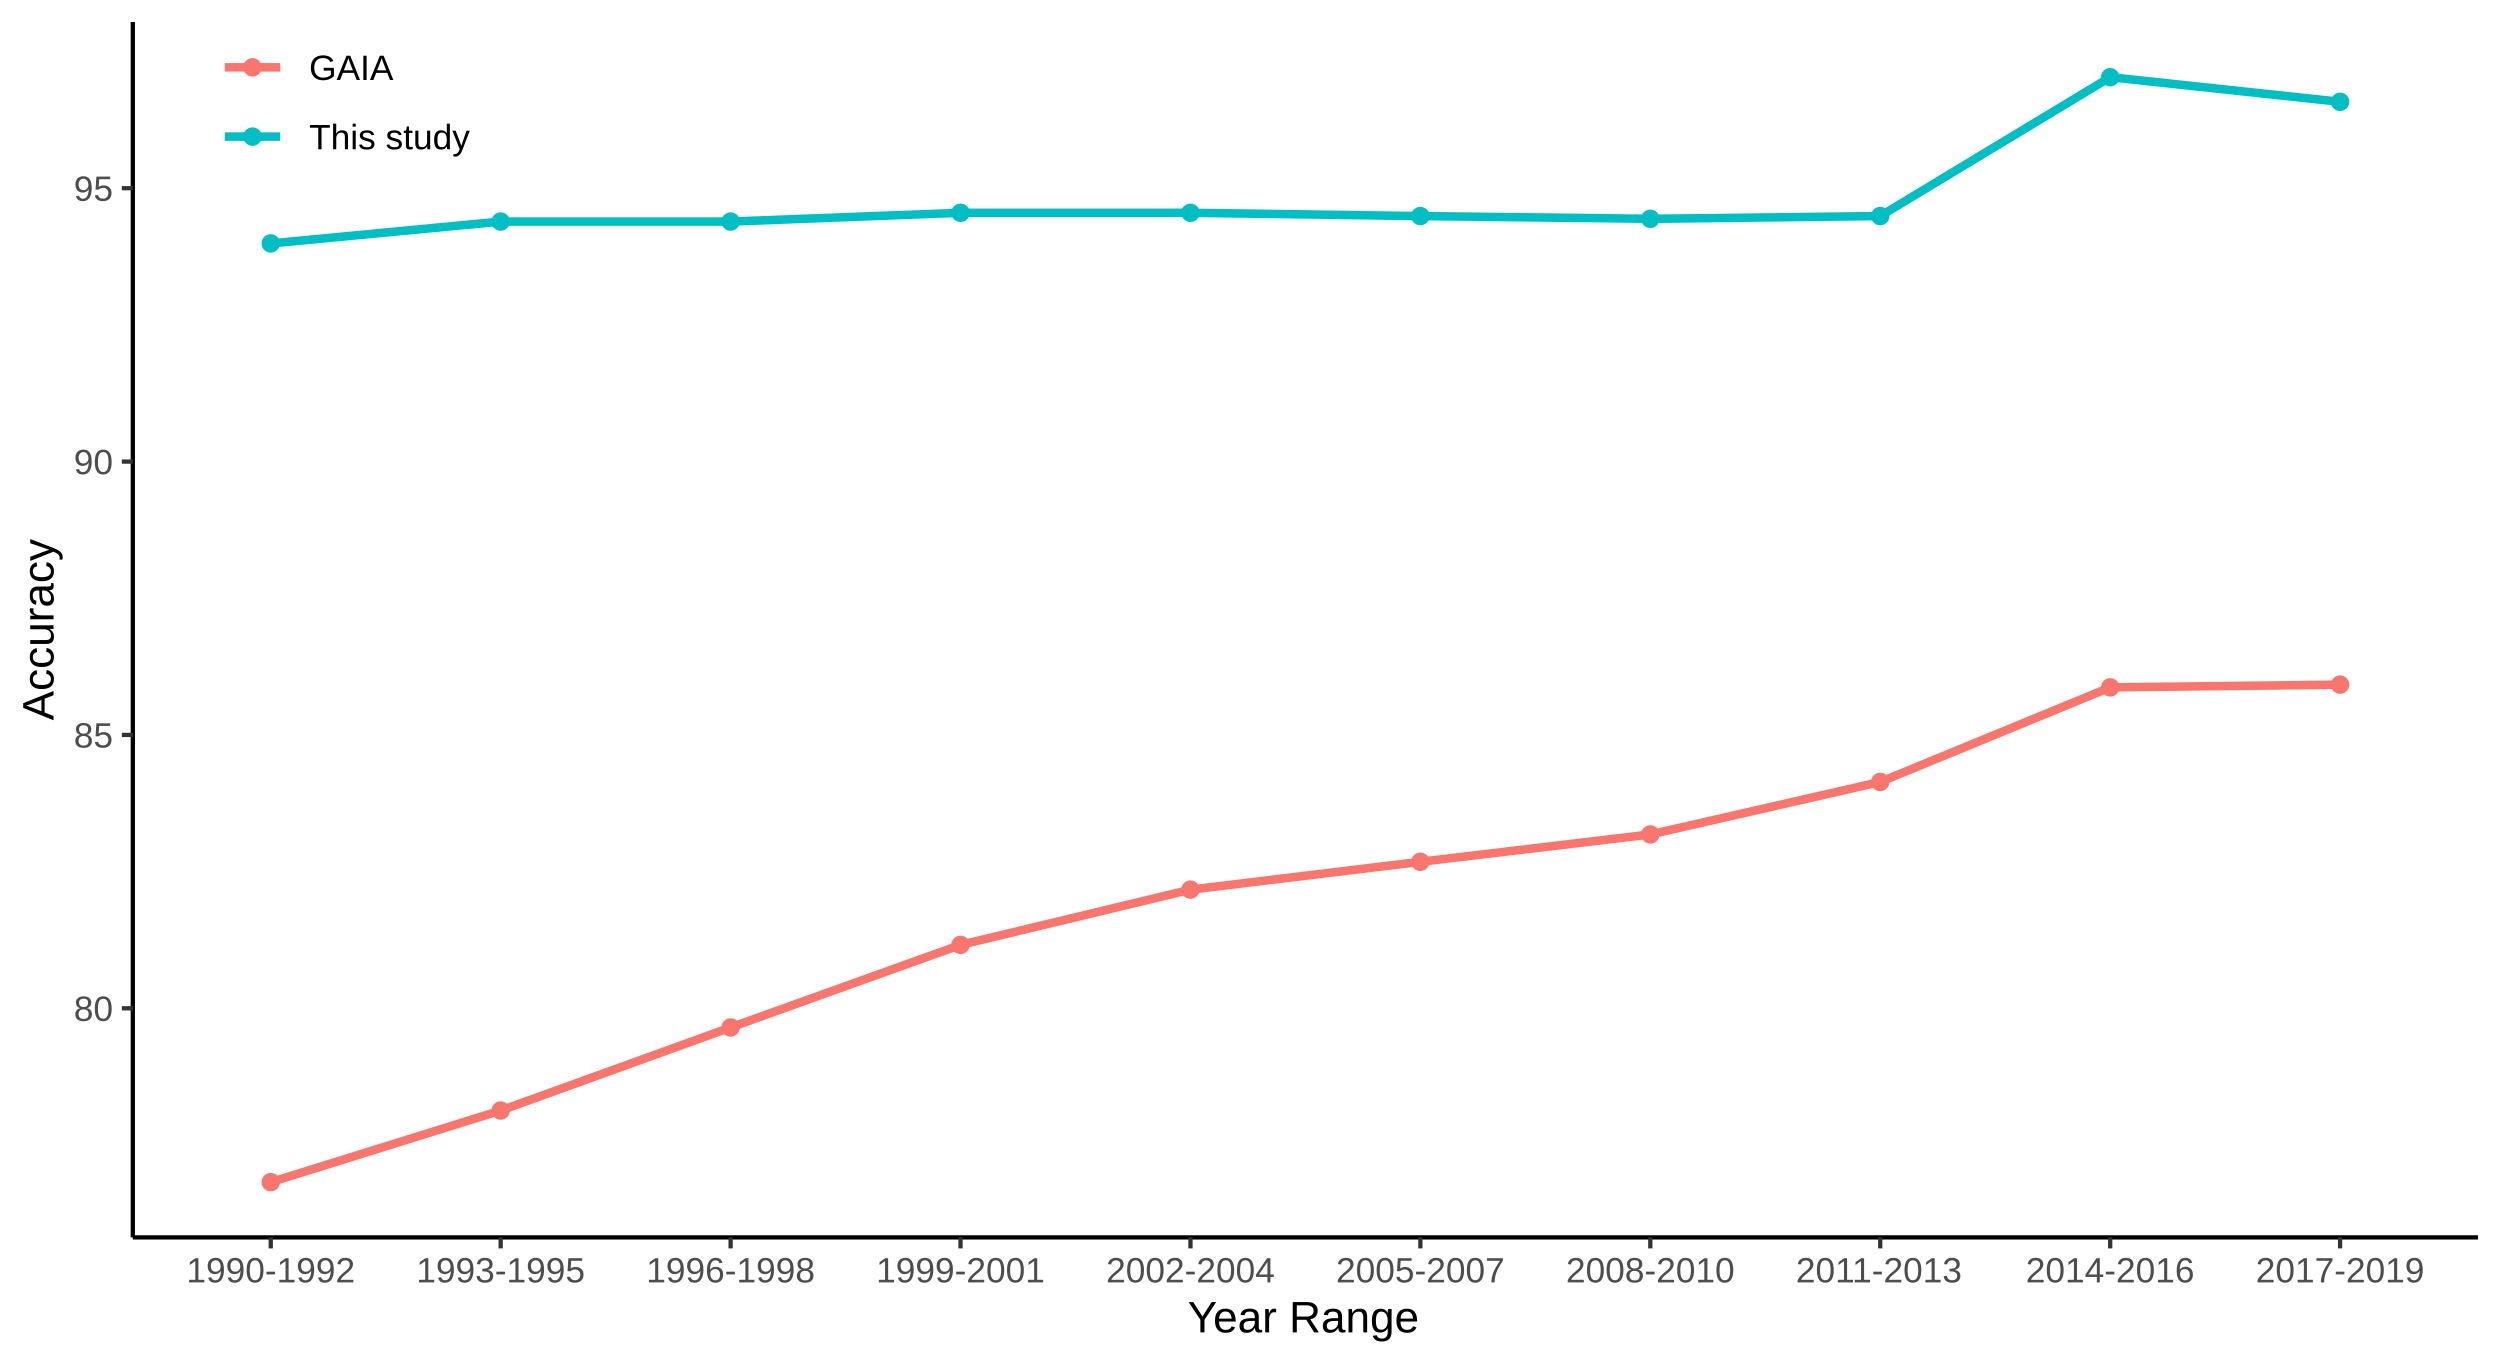
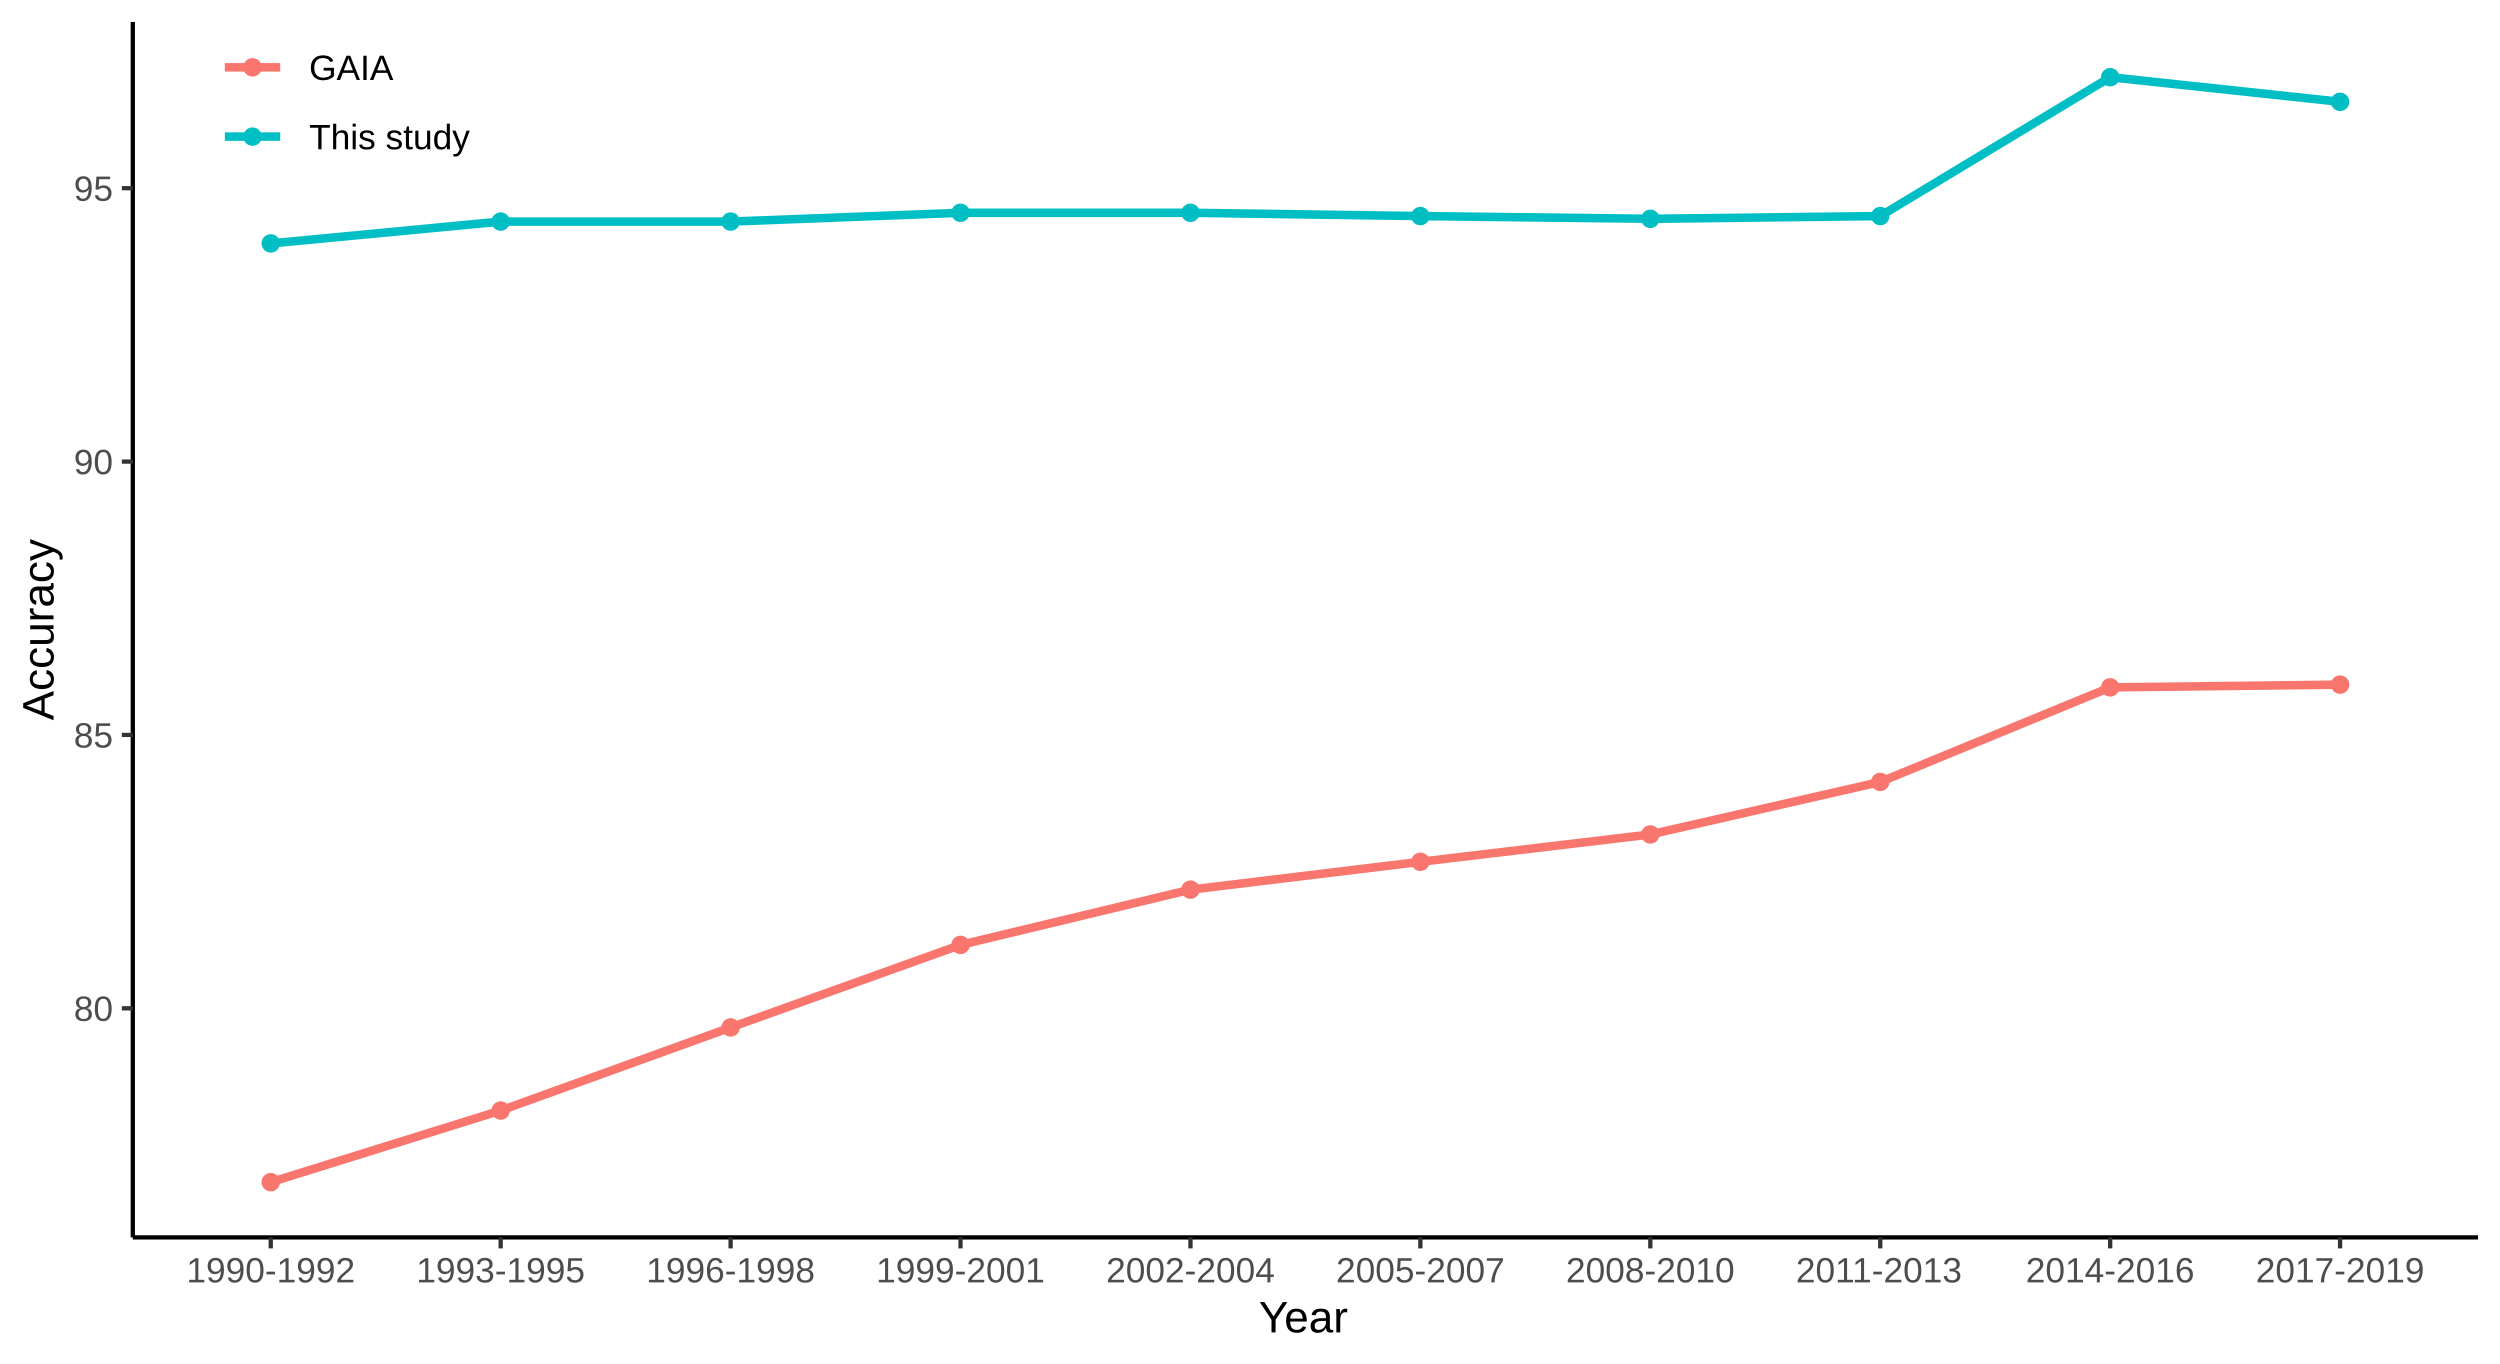
<svg xmlns="http://www.w3.org/2000/svg" viewBox="0 0 623.62 340.16">
  <defs>
    <style type="text/css">
    line, polyline, polygon, path, rect, circle {
      fill: none;
      stroke: #000000;
      stroke-linecap: round;
      stroke-linejoin: round;
      stroke-miterlimit: 10.00;
    }
  </style>
  </defs>
  <rect width="100%" height="100%" style="stroke: none; fill: #FFFFFF;" />
  <rect x="0.00" y="0.00" width="623.62" height="340.16" style="stroke-width: 1.07; stroke: #FFFFFF; fill: #FFFFFF;" />
  <defs>
    <clipPath id="cpMzMuMTN8NjE4LjE0fDMwOC42N3w1LjQ4">
      <rect x="33.13" y="5.48" width="585.01" height="303.19" />
    </clipPath>
  </defs>
  <polyline points="67.54,294.89 124.89,277.02 182.25,256.29 239.60,235.70 296.96,221.92 354.31,214.97 411.67,208.15 469.02,195.05 526.38,171.46 583.73,170.78 " style="stroke-width: 2.13; stroke: #F8766D; stroke-linecap: butt;" clip-path="url(#cpMzMuMTN8NjE4LjE0fDMwOC42N3w1LjQ4)" />
  <polyline points="67.54,60.72 124.89,55.27 182.25,55.27 239.60,53.08 296.96,53.08 354.31,53.90 411.67,54.58 469.02,53.90 526.38,19.26 583.73,25.40 " style="stroke-width: 2.13; stroke: #00BFC4; stroke-linecap: butt;" clip-path="url(#cpMzMuMTN8NjE4LjE0fDMwOC42N3w1LjQ4)" />
  <circle cx="67.54" cy="60.72" r="1.95" style="stroke-width: 0.71; stroke: #00BFC4; fill: #00BFC4;" clip-path="url(#cpMzMuMTN8NjE4LjE0fDMwOC42N3w1LjQ4)" />
  <circle cx="67.54" cy="294.89" r="1.95" style="stroke-width: 0.71; stroke: #F8766D; fill: #F8766D;" clip-path="url(#cpMzMuMTN8NjE4LjE0fDMwOC42N3w1LjQ4)" />
  <circle cx="124.89" cy="55.27" r="1.95" style="stroke-width: 0.71; stroke: #00BFC4; fill: #00BFC4;" clip-path="url(#cpMzMuMTN8NjE4LjE0fDMwOC42N3w1LjQ4)" />
  <circle cx="124.89" cy="277.02" r="1.95" style="stroke-width: 0.71; stroke: #F8766D; fill: #F8766D;" clip-path="url(#cpMzMuMTN8NjE4LjE0fDMwOC42N3w1LjQ4)" />
  <circle cx="182.25" cy="55.27" r="1.95" style="stroke-width: 0.71; stroke: #00BFC4; fill: #00BFC4;" clip-path="url(#cpMzMuMTN8NjE4LjE0fDMwOC42N3w1LjQ4)" />
  <circle cx="182.25" cy="256.29" r="1.95" style="stroke-width: 0.71; stroke: #F8766D; fill: #F8766D;" clip-path="url(#cpMzMuMTN8NjE4LjE0fDMwOC42N3w1LjQ4)" />
  <circle cx="239.60" cy="53.08" r="1.95" style="stroke-width: 0.71; stroke: #00BFC4; fill: #00BFC4;" clip-path="url(#cpMzMuMTN8NjE4LjE0fDMwOC42N3w1LjQ4)" />
  <circle cx="239.60" cy="235.70" r="1.95" style="stroke-width: 0.71; stroke: #F8766D; fill: #F8766D;" clip-path="url(#cpMzMuMTN8NjE4LjE0fDMwOC42N3w1LjQ4)" />
  <circle cx="296.96" cy="53.08" r="1.95" style="stroke-width: 0.71; stroke: #00BFC4; fill: #00BFC4;" clip-path="url(#cpMzMuMTN8NjE4LjE0fDMwOC42N3w1LjQ4)" />
  <circle cx="296.96" cy="221.92" r="1.95" style="stroke-width: 0.71; stroke: #F8766D; fill: #F8766D;" clip-path="url(#cpMzMuMTN8NjE4LjE0fDMwOC42N3w1LjQ4)" />
  <circle cx="354.31" cy="53.90" r="1.95" style="stroke-width: 0.71; stroke: #00BFC4; fill: #00BFC4;" clip-path="url(#cpMzMuMTN8NjE4LjE0fDMwOC42N3w1LjQ4)" />
  <circle cx="354.31" cy="214.97" r="1.95" style="stroke-width: 0.71; stroke: #F8766D; fill: #F8766D;" clip-path="url(#cpMzMuMTN8NjE4LjE0fDMwOC42N3w1LjQ4)" />
  <circle cx="411.67" cy="54.58" r="1.95" style="stroke-width: 0.71; stroke: #00BFC4; fill: #00BFC4;" clip-path="url(#cpMzMuMTN8NjE4LjE0fDMwOC42N3w1LjQ4)" />
  <circle cx="411.67" cy="208.15" r="1.95" style="stroke-width: 0.71; stroke: #F8766D; fill: #F8766D;" clip-path="url(#cpMzMuMTN8NjE4LjE0fDMwOC42N3w1LjQ4)" />
  <circle cx="469.02" cy="53.90" r="1.95" style="stroke-width: 0.71; stroke: #00BFC4; fill: #00BFC4;" clip-path="url(#cpMzMuMTN8NjE4LjE0fDMwOC42N3w1LjQ4)" />
  <circle cx="469.02" cy="195.05" r="1.95" style="stroke-width: 0.71; stroke: #F8766D; fill: #F8766D;" clip-path="url(#cpMzMuMTN8NjE4LjE0fDMwOC42N3w1LjQ4)" />
  <circle cx="526.38" cy="19.26" r="1.95" style="stroke-width: 0.71; stroke: #00BFC4; fill: #00BFC4;" clip-path="url(#cpMzMuMTN8NjE4LjE0fDMwOC42N3w1LjQ4)" />
  <circle cx="526.38" cy="171.46" r="1.95" style="stroke-width: 0.71; stroke: #F8766D; fill: #F8766D;" clip-path="url(#cpMzMuMTN8NjE4LjE0fDMwOC42N3w1LjQ4)" />
  <circle cx="583.73" cy="25.40" r="1.95" style="stroke-width: 0.71; stroke: #00BFC4; fill: #00BFC4;" clip-path="url(#cpMzMuMTN8NjE4LjE0fDMwOC42N3w1LjQ4)" />
  <circle cx="583.73" cy="170.78" r="1.95" style="stroke-width: 0.71; stroke: #F8766D; fill: #F8766D;" clip-path="url(#cpMzMuMTN8NjE4LjE0fDMwOC42N3w1LjQ4)" />
  <defs>
    <clipPath id="cpMC4wMHw2MjMuNjJ8MzQwLjE2fDAuMDA=">
      <rect x="0.00" y="0.00" width="623.62" height="340.16" />
    </clipPath>
  </defs>
  <polyline points="33.13,308.67 33.13,5.48 " style="stroke-width: 1.07; stroke-linecap: butt;" clip-path="url(#cpMC4wMHw2MjMuNjJ8MzQwLjE2fDAuMDA=)" />
  <g clip-path="url(#cpMC4wMHw2MjMuNjJ8MzQwLjE2fDAuMDA=)">
    <text x="18.41" y="254.67" style="font-size: 8.80px; fill: #4D4D4D; font-family: Arial;" textLength="9.79px" lengthAdjust="spacingAndGlyphs">80</text>
  </g>
  <g clip-path="url(#cpMC4wMHw2MjMuNjJ8MzQwLjE2fDAuMDA=)">
    <text x="18.41" y="186.48" style="font-size: 8.80px; fill: #4D4D4D; font-family: Arial;" textLength="9.79px" lengthAdjust="spacingAndGlyphs">85</text>
  </g>
  <g clip-path="url(#cpMC4wMHw2MjMuNjJ8MzQwLjE2fDAuMDA=)">
    <text x="18.41" y="118.29" style="font-size: 8.80px; fill: #4D4D4D; font-family: Arial;" textLength="9.79px" lengthAdjust="spacingAndGlyphs">90</text>
  </g>
  <g clip-path="url(#cpMC4wMHw2MjMuNjJ8MzQwLjE2fDAuMDA=)">
    <text x="18.41" y="50.10" style="font-size: 8.80px; fill: #4D4D4D; font-family: Arial;" textLength="9.79px" lengthAdjust="spacingAndGlyphs">95</text>
  </g>
  <polyline points="30.39,251.52 33.13,251.52 " style="stroke-width: 1.07; stroke: #333333; stroke-linecap: butt;" clip-path="url(#cpMC4wMHw2MjMuNjJ8MzQwLjE2fDAuMDA=)" />
  <polyline points="30.39,183.33 33.13,183.33 " style="stroke-width: 1.07; stroke: #333333; stroke-linecap: butt;" clip-path="url(#cpMC4wMHw2MjMuNjJ8MzQwLjE2fDAuMDA=)" />
  <polyline points="30.39,115.14 33.13,115.14 " style="stroke-width: 1.07; stroke: #333333; stroke-linecap: butt;" clip-path="url(#cpMC4wMHw2MjMuNjJ8MzQwLjE2fDAuMDA=)" />
  <polyline points="30.39,46.95 33.13,46.95 " style="stroke-width: 1.07; stroke: #333333; stroke-linecap: butt;" clip-path="url(#cpMC4wMHw2MjMuNjJ8MzQwLjE2fDAuMDA=)" />
  <polyline points="33.13,308.67 618.14,308.67 " style="stroke-width: 1.07; stroke-linecap: butt;" clip-path="url(#cpMC4wMHw2MjMuNjJ8MzQwLjE2fDAuMDA=)" />
  <polyline points="67.54,311.41 67.54,308.67 " style="stroke-width: 1.07; stroke: #333333; stroke-linecap: butt;" clip-path="url(#cpMC4wMHw2MjMuNjJ8MzQwLjE2fDAuMDA=)" />
  <polyline points="124.89,311.41 124.89,308.67 " style="stroke-width: 1.07; stroke: #333333; stroke-linecap: butt;" clip-path="url(#cpMC4wMHw2MjMuNjJ8MzQwLjE2fDAuMDA=)" />
  <polyline points="182.25,311.41 182.25,308.67 " style="stroke-width: 1.07; stroke: #333333; stroke-linecap: butt;" clip-path="url(#cpMC4wMHw2MjMuNjJ8MzQwLjE2fDAuMDA=)" />
  <polyline points="239.60,311.41 239.60,308.67 " style="stroke-width: 1.07; stroke: #333333; stroke-linecap: butt;" clip-path="url(#cpMC4wMHw2MjMuNjJ8MzQwLjE2fDAuMDA=)" />
  <polyline points="296.96,311.41 296.96,308.67 " style="stroke-width: 1.07; stroke: #333333; stroke-linecap: butt;" clip-path="url(#cpMC4wMHw2MjMuNjJ8MzQwLjE2fDAuMDA=)" />
  <polyline points="354.31,311.41 354.31,308.67 " style="stroke-width: 1.07; stroke: #333333; stroke-linecap: butt;" clip-path="url(#cpMC4wMHw2MjMuNjJ8MzQwLjE2fDAuMDA=)" />
  <polyline points="411.67,311.41 411.67,308.67 " style="stroke-width: 1.07; stroke: #333333; stroke-linecap: butt;" clip-path="url(#cpMC4wMHw2MjMuNjJ8MzQwLjE2fDAuMDA=)" />
  <polyline points="469.02,311.41 469.02,308.67 " style="stroke-width: 1.07; stroke: #333333; stroke-linecap: butt;" clip-path="url(#cpMC4wMHw2MjMuNjJ8MzQwLjE2fDAuMDA=)" />
  <polyline points="526.38,311.41 526.38,308.67 " style="stroke-width: 1.07; stroke: #333333; stroke-linecap: butt;" clip-path="url(#cpMC4wMHw2MjMuNjJ8MzQwLjE2fDAuMDA=)" />
  <polyline points="583.73,311.41 583.73,308.67 " style="stroke-width: 1.07; stroke: #333333; stroke-linecap: butt;" clip-path="url(#cpMC4wMHw2MjMuNjJ8MzQwLjE2fDAuMDA=)" />
  <g clip-path="url(#cpMC4wMHw2MjMuNjJ8MzQwLjE2fDAuMDA=)">
    <text x="46.50" y="319.90" style="font-size: 8.80px; fill: #4D4D4D; font-family: Arial;" textLength="42.08px" lengthAdjust="spacingAndGlyphs">1990-1992</text>
  </g>
  <g clip-path="url(#cpMC4wMHw2MjMuNjJ8MzQwLjE2fDAuMDA=)">
    <text x="103.85" y="319.90" style="font-size: 8.80px; fill: #4D4D4D; font-family: Arial;" textLength="42.08px" lengthAdjust="spacingAndGlyphs">1993-1995</text>
  </g>
  <g clip-path="url(#cpMC4wMHw2MjMuNjJ8MzQwLjE2fDAuMDA=)">
    <text x="161.21" y="319.90" style="font-size: 8.80px; fill: #4D4D4D; font-family: Arial;" textLength="42.08px" lengthAdjust="spacingAndGlyphs">1996-1998</text>
  </g>
  <g clip-path="url(#cpMC4wMHw2MjMuNjJ8MzQwLjE2fDAuMDA=)">
    <text x="218.56" y="319.90" style="font-size: 8.80px; fill: #4D4D4D; font-family: Arial;" textLength="42.08px" lengthAdjust="spacingAndGlyphs">1999-2001</text>
  </g>
  <g clip-path="url(#cpMC4wMHw2MjMuNjJ8MzQwLjE2fDAuMDA=)">
    <text x="275.92" y="319.90" style="font-size: 8.80px; fill: #4D4D4D; font-family: Arial;" textLength="42.08px" lengthAdjust="spacingAndGlyphs">2002-2004</text>
  </g>
  <g clip-path="url(#cpMC4wMHw2MjMuNjJ8MzQwLjE2fDAuMDA=)">
    <text x="333.27" y="319.90" style="font-size: 8.80px; fill: #4D4D4D; font-family: Arial;" textLength="42.08px" lengthAdjust="spacingAndGlyphs">2005-2007</text>
  </g>
  <g clip-path="url(#cpMC4wMHw2MjMuNjJ8MzQwLjE2fDAuMDA=)">
    <text x="390.63" y="319.90" style="font-size: 8.80px; fill: #4D4D4D; font-family: Arial;" textLength="42.08px" lengthAdjust="spacingAndGlyphs">2008-2010</text>
  </g>
  <g clip-path="url(#cpMC4wMHw2MjMuNjJ8MzQwLjE2fDAuMDA=)">
    <text x="447.98" y="319.90" style="font-size: 8.80px; fill: #4D4D4D; font-family: Arial;" textLength="42.08px" lengthAdjust="spacingAndGlyphs">2011-2013</text>
  </g>
  <g clip-path="url(#cpMC4wMHw2MjMuNjJ8MzQwLjE2fDAuMDA=)">
    <text x="505.33" y="319.90" style="font-size: 8.80px; fill: #4D4D4D; font-family: Arial;" textLength="42.08px" lengthAdjust="spacingAndGlyphs">2014-2016</text>
  </g>
  <g clip-path="url(#cpMC4wMHw2MjMuNjJ8MzQwLjE2fDAuMDA=)">
    <text x="562.69" y="319.90" style="font-size: 8.80px; fill: #4D4D4D; font-family: Arial;" textLength="42.08px" lengthAdjust="spacingAndGlyphs">2017-2019</text>
  </g>
  <g clip-path="url(#cpMC4wMHw2MjMuNjJ8MzQwLjE2fDAuMDA=)">
-     <text x="296.28" y="332.36" style="font-size: 11.00px; font-family: Arial;" textLength="58.71px" lengthAdjust="spacingAndGlyphs">Year Range</text>
+     <text x="314.02" y="332.36" style="font-size: 11.00px; font-family: Arial;" textLength="23.24px" lengthAdjust="spacingAndGlyphs">Year</text>
  </g>
  <g clip-path="url(#cpMC4wMHw2MjMuNjJ8MzQwLjE2fDAuMDA=)">
    <text transform="translate(13.35,179.69) rotate(-90)" style="font-size: 11.00px; font-family: Arial;" textLength="45.24px" lengthAdjust="spacingAndGlyphs">Accuracy</text>
  </g>
  <rect x="48.87" y="-12.99" width="73.82" height="61.19" style="stroke-width: 1.07; stroke: none; fill: #FFFFFF;" clip-path="url(#cpMC4wMHw2MjMuNjJ8MzQwLjE2fDAuMDA=)" />
  <rect x="54.35" y="8.16" width="17.28" height="17.28" style="stroke-width: 1.07; stroke: none;" clip-path="url(#cpMC4wMHw2MjMuNjJ8MzQwLjE2fDAuMDA=)" />
  <line x1="56.08" y1="16.80" x2="69.90" y2="16.80" style="stroke-width: 2.13; stroke: #F8766D; stroke-linecap: butt;" clip-path="url(#cpMC4wMHw2MjMuNjJ8MzQwLjE2fDAuMDA=)" />
  <circle cx="62.99" cy="16.80" r="1.95" style="stroke-width: 0.71; stroke: #F8766D; fill: #F8766D;" clip-path="url(#cpMC4wMHw2MjMuNjJ8MzQwLjE2fDAuMDA=)" />
  <rect x="54.35" y="25.44" width="17.28" height="17.28" style="stroke-width: 1.07; stroke: none;" clip-path="url(#cpMC4wMHw2MjMuNjJ8MzQwLjE2fDAuMDA=)" />
  <line x1="56.08" y1="34.08" x2="69.90" y2="34.08" style="stroke-width: 2.13; stroke: #00BFC4; stroke-linecap: butt;" clip-path="url(#cpMC4wMHw2MjMuNjJ8MzQwLjE2fDAuMDA=)" />
  <circle cx="62.99" cy="34.08" r="1.95" style="stroke-width: 0.71; stroke: #00BFC4; fill: #00BFC4;" clip-path="url(#cpMC4wMHw2MjMuNjJ8MzQwLjE2fDAuMDA=)" />
  <g clip-path="url(#cpMC4wMHw2MjMuNjJ8MzQwLjE2fDAuMDA=)">
    <text x="77.11" y="19.95" style="font-size: 8.80px; font-family: Arial;" textLength="21.03px" lengthAdjust="spacingAndGlyphs">GAIA</text>
  </g>
  <g clip-path="url(#cpMC4wMHw2MjMuNjJ8MzQwLjE2fDAuMDA=)">
    <text x="77.11" y="37.23" style="font-size: 8.80px; font-family: Arial;" textLength="40.10px" lengthAdjust="spacingAndGlyphs">This study</text>
  </g>
</svg>
